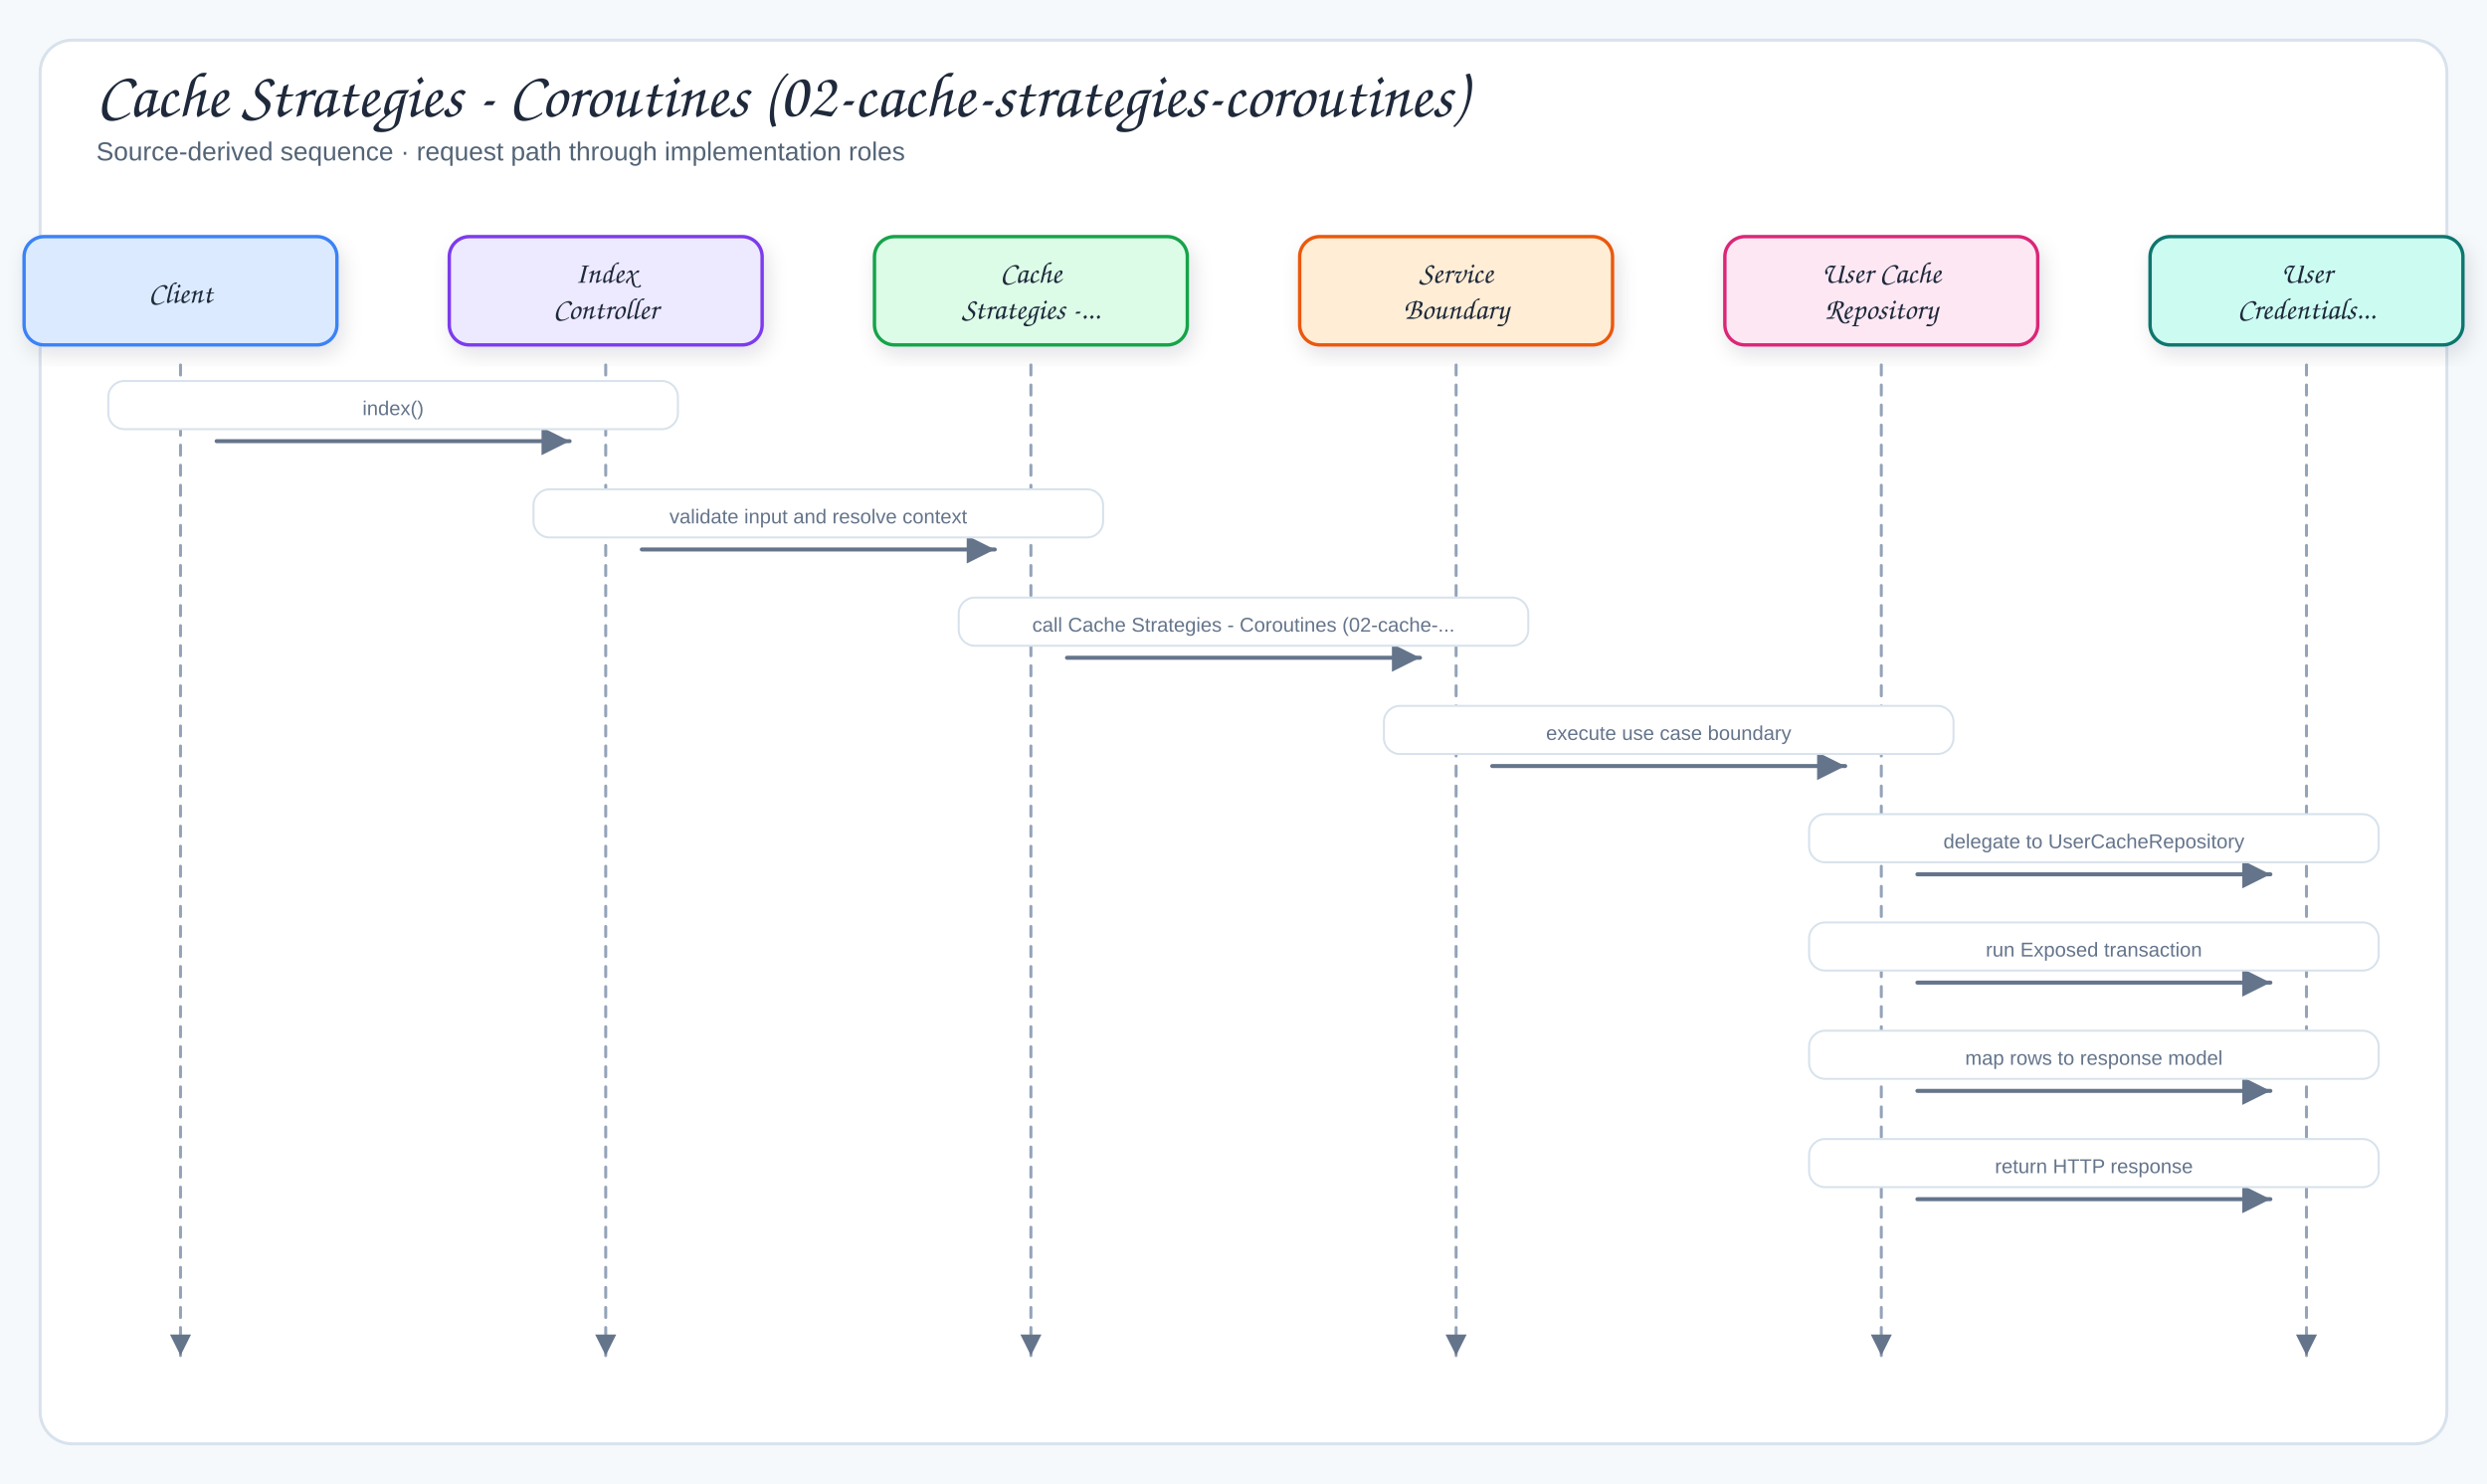
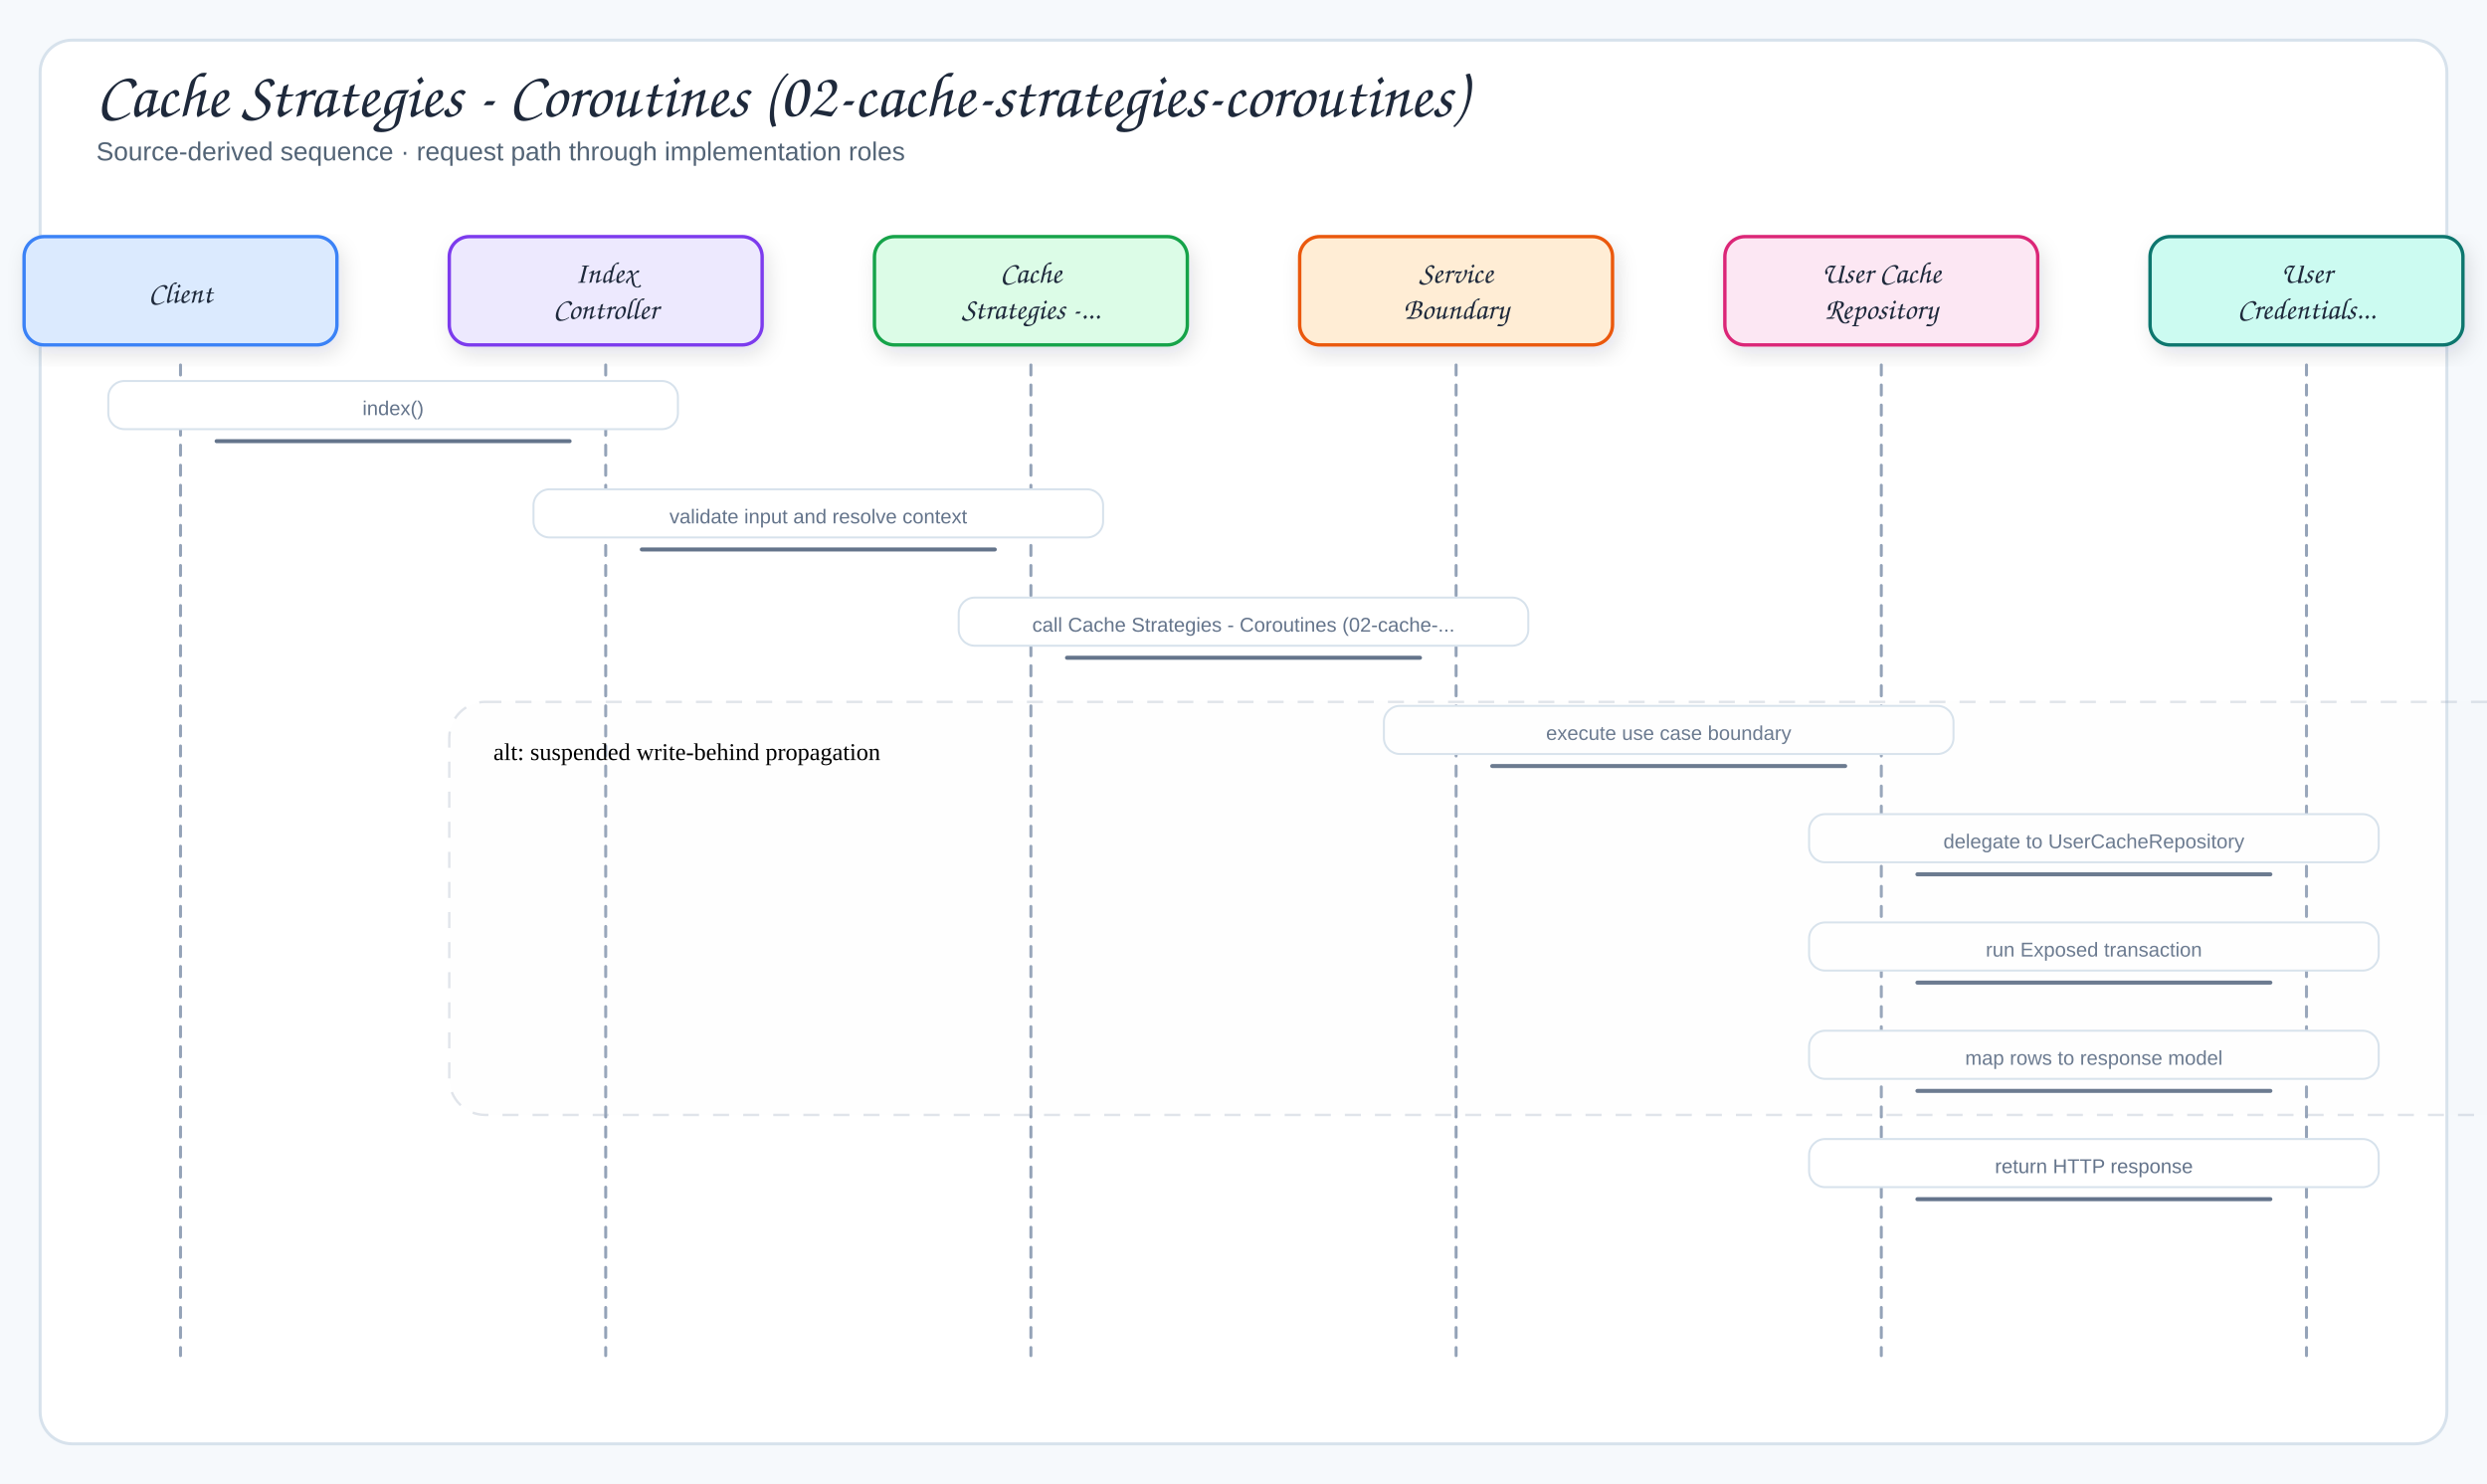
<svg xmlns="http://www.w3.org/2000/svg" viewBox="0 0 1240 740" width="1240" height="740" role="img" aria-label="Cache Strategies - Coroutines (02-cache-strategies-coroutines)">
  <defs>
    <filter id="shadow" x="-10%" y="-10%" width="120%" height="130%">
      <feDropShadow dx="2" dy="4" stdDeviation="5" flood-color="#1f2937" flood-opacity="0.12" />
    </filter>
    <marker id="arrow" markerWidth="9" markerHeight="9" refX="8" refY="4.5" orient="auto">
      <path d="M1,1 L8,4.5 L1,8 Z" fill="#64748b" />
    </marker>
    <marker id="inherit" markerWidth="11" markerHeight="10" refX="9.5" refY="5" orient="auto">
      <path d="M0.5,1 L9.5,5 L0.5,9 Z" fill="#fff" stroke="#64748b" stroke-width="1.5" />
    </marker>
    <style>
  .canvas{fill:#f6f9fc}
  .frame{fill:#fff;stroke:#d7e2ec;stroke-width:1.5}
  .panel{fill:#f8fafc;stroke:#d7e2ec;stroke-width:1.2}
  .card{stroke-width:1.7;filter:url(#shadow)}
  .title{font-family:"Architects Daughter","Comic Sans MS",cursive;font-size:32px;fill:#1e293b}
  .subtitle{font-family:"Comic Sans MS","Comic Sans","Comic Neue",Arial,sans-serif;font-size:13px;fill:#536476}
  .panelTitle{font-family:"Architects Daughter","Comic Sans MS",cursive;font-size:12px;letter-spacing:.08em;fill:#94a3b8}
  .label{font-family:"Architects Daughter","Comic Sans MS",cursive;font-size:18px;fill:#1e293b}
  .smallLabel{font-family:"Architects Daughter","Comic Sans MS",cursive;font-size:15px;fill:#1e293b}
  .detail{font-family:"Comic Sans MS","Comic Sans","Comic Neue",Arial,sans-serif;font-size:12px;fill:#536476}
  .tiny{font-family:"Comic Sans MS","Comic Sans","Comic Neue",Arial,sans-serif;font-size:10px;fill:#64748b}
-   .arrow{fill:none;stroke:#64748b;stroke-width:2;stroke-linecap:round;stroke-linejoin:round;marker-end:url(#arrow)}
-   .softArrow{fill:none;stroke:#94a3b8;stroke-width:1.5;stroke-linecap:round;stroke-linejoin:round;stroke-dasharray:5 5;marker-end:url(#arrow)}
-   .inherit{fill:none;stroke:#64748b;stroke-width:1.7;stroke-linecap:round;stroke-linejoin:round;marker-end:url(#inherit)}
+   .arrow{fill:none;stroke:#64748b;stroke-width:2;stroke-linecap:round;stroke-linejoin:round}
+   .softArrow{fill:none;stroke:#94a3b8;stroke-width:1.5;stroke-linecap:round;stroke-linejoin:round;stroke-dasharray:5 5}
+   .inherit{fill:none;stroke:#64748b;stroke-width:1.7;stroke-linecap:round;stroke-linejoin:round}
  .divider{stroke:#cbd5e1;stroke-width:1.2;stroke-dasharray:6 6}
+ .altRegion{fill:#f8fafc;fill-opacity:.055;stroke:#94a3b8;stroke-opacity:.28;stroke-width:1.2;stroke-dasharray:8 7}
</style>
  </defs>
  <rect width="1240" height="740" class="canvas" />
  <rect x="20" y="20" width="1200" height="700" rx="16" class="frame" />
  <text x="48" y="58" class="title">Cache Strategies - Coroutines (02-cache-strategies-coroutines)</text>
  <text x="48" y="80" class="subtitle">Source-derived sequence · request path through implementation roles</text>
  <rect x="12" y="118" width="156" height="54" rx="10" fill="#dbeafe" stroke="#3b82f6" class="card" />
  <text x="90" y="151" class="smallLabel" text-anchor="middle">Client</text>
  <path d="M90,182 L90,676" class="softArrow" />
  <rect x="224" y="118" width="156" height="54" rx="10" fill="#ede9fe" stroke="#7c3aed" class="card" />
  <text x="302" y="141" class="smallLabel" text-anchor="middle">Index</text>
  <text x="302" y="159" class="smallLabel" text-anchor="middle">Controller</text>
  <path d="M302,182 L302,676" class="softArrow" />
  <rect x="436" y="118" width="156" height="54" rx="10" fill="#dcfce7" stroke="#16a34a" class="card" />
  <text x="514" y="141" class="smallLabel" text-anchor="middle">Cache</text>
  <text x="514" y="159" class="smallLabel" text-anchor="middle">Strategies -...</text>
  <path d="M514,182 L514,676" class="softArrow" />
  <rect x="648" y="118" width="156" height="54" rx="10" fill="#ffedd5" stroke="#ea580c" class="card" />
  <text x="726" y="141" class="smallLabel" text-anchor="middle">Service</text>
  <text x="726" y="159" class="smallLabel" text-anchor="middle">Boundary</text>
  <path d="M726,182 L726,676" class="softArrow" />
  <rect x="860" y="118" width="156" height="54" rx="10" fill="#fce7f3" stroke="#db2777" class="card" />
  <text x="938" y="141" class="smallLabel" text-anchor="middle">User Cache</text>
  <text x="938" y="159" class="smallLabel" text-anchor="middle">Repository</text>
  <path d="M938,182 L938,676" class="softArrow" />
  <rect x="1072" y="118" width="156" height="54" rx="10" fill="#ccfbf1" stroke="#0f766e" class="card" />
  <text x="1150" y="141" class="smallLabel" text-anchor="middle">User</text>
  <text x="1150" y="159" class="smallLabel" text-anchor="middle">Credentials...</text>
  <path d="M1150,182 L1150,676" class="softArrow" />
  <path d="M108,220 L284,220" class="arrow" />
  <rect x="54" y="190" width="284" height="24" rx="8" fill="#fff" stroke="#d7e2ec" class="messageBand" />
  <text x="196" y="207" class="tiny" text-anchor="middle">index()</text>
  <path d="M320,274 L496,274" class="arrow" />
  <rect x="266" y="244" width="284" height="24" rx="8" fill="#fff" stroke="#d7e2ec" class="messageBand" />
  <text x="408" y="261" class="tiny" text-anchor="middle">validate input and resolve context</text>
  <path d="M532,328 L708,328" class="arrow" />
  <rect x="478" y="298" width="284" height="24" rx="8" fill="#fff" stroke="#d7e2ec" class="messageBand" />
  <text x="620" y="315" class="tiny" text-anchor="middle">call Cache Strategies - Coroutines (02-cache-...</text>
  <path d="M744,382 L920,382" class="arrow" />
  <rect x="690" y="352" width="284" height="24" rx="8" fill="#fff" stroke="#d7e2ec" class="messageBand" />
  <text x="832" y="369" class="tiny" text-anchor="middle">execute use case boundary</text>
  <path d="M956,436 L1132,436" class="arrow" />
  <rect x="902" y="406" width="284" height="24" rx="8" fill="#fff" stroke="#d7e2ec" class="messageBand" />
  <text x="1044" y="423" class="tiny" text-anchor="middle">delegate to UserCacheRepository</text>
  <path d="M956,490 L1132,490" class="arrow" />
  <rect x="902" y="460" width="284" height="24" rx="8" fill="#fff" stroke="#d7e2ec" class="messageBand" />
  <text x="1044" y="477" class="tiny" text-anchor="middle">run Exposed transaction</text>
  <path d="M956,544 L1132,544" class="arrow" />
  <rect x="902" y="514" width="284" height="24" rx="8" fill="#fff" stroke="#d7e2ec" class="messageBand" />
  <text x="1044" y="531" class="tiny" text-anchor="middle">map rows to response model</text>
  <path d="M956,598 L1132,598" class="arrow" />
  <rect x="902" y="568" width="284" height="24" rx="8" fill="#fff" stroke="#d7e2ec" class="messageBand" />
  <text x="1044" y="585" class="tiny" text-anchor="middle">return HTTP response</text>
+   <rect class="altRegion" x="224" y="350" width="1056" height="206" rx="18" />
+   <text class="small" x="246" y="379">alt: suspended write-behind propagation</text>
</svg>
